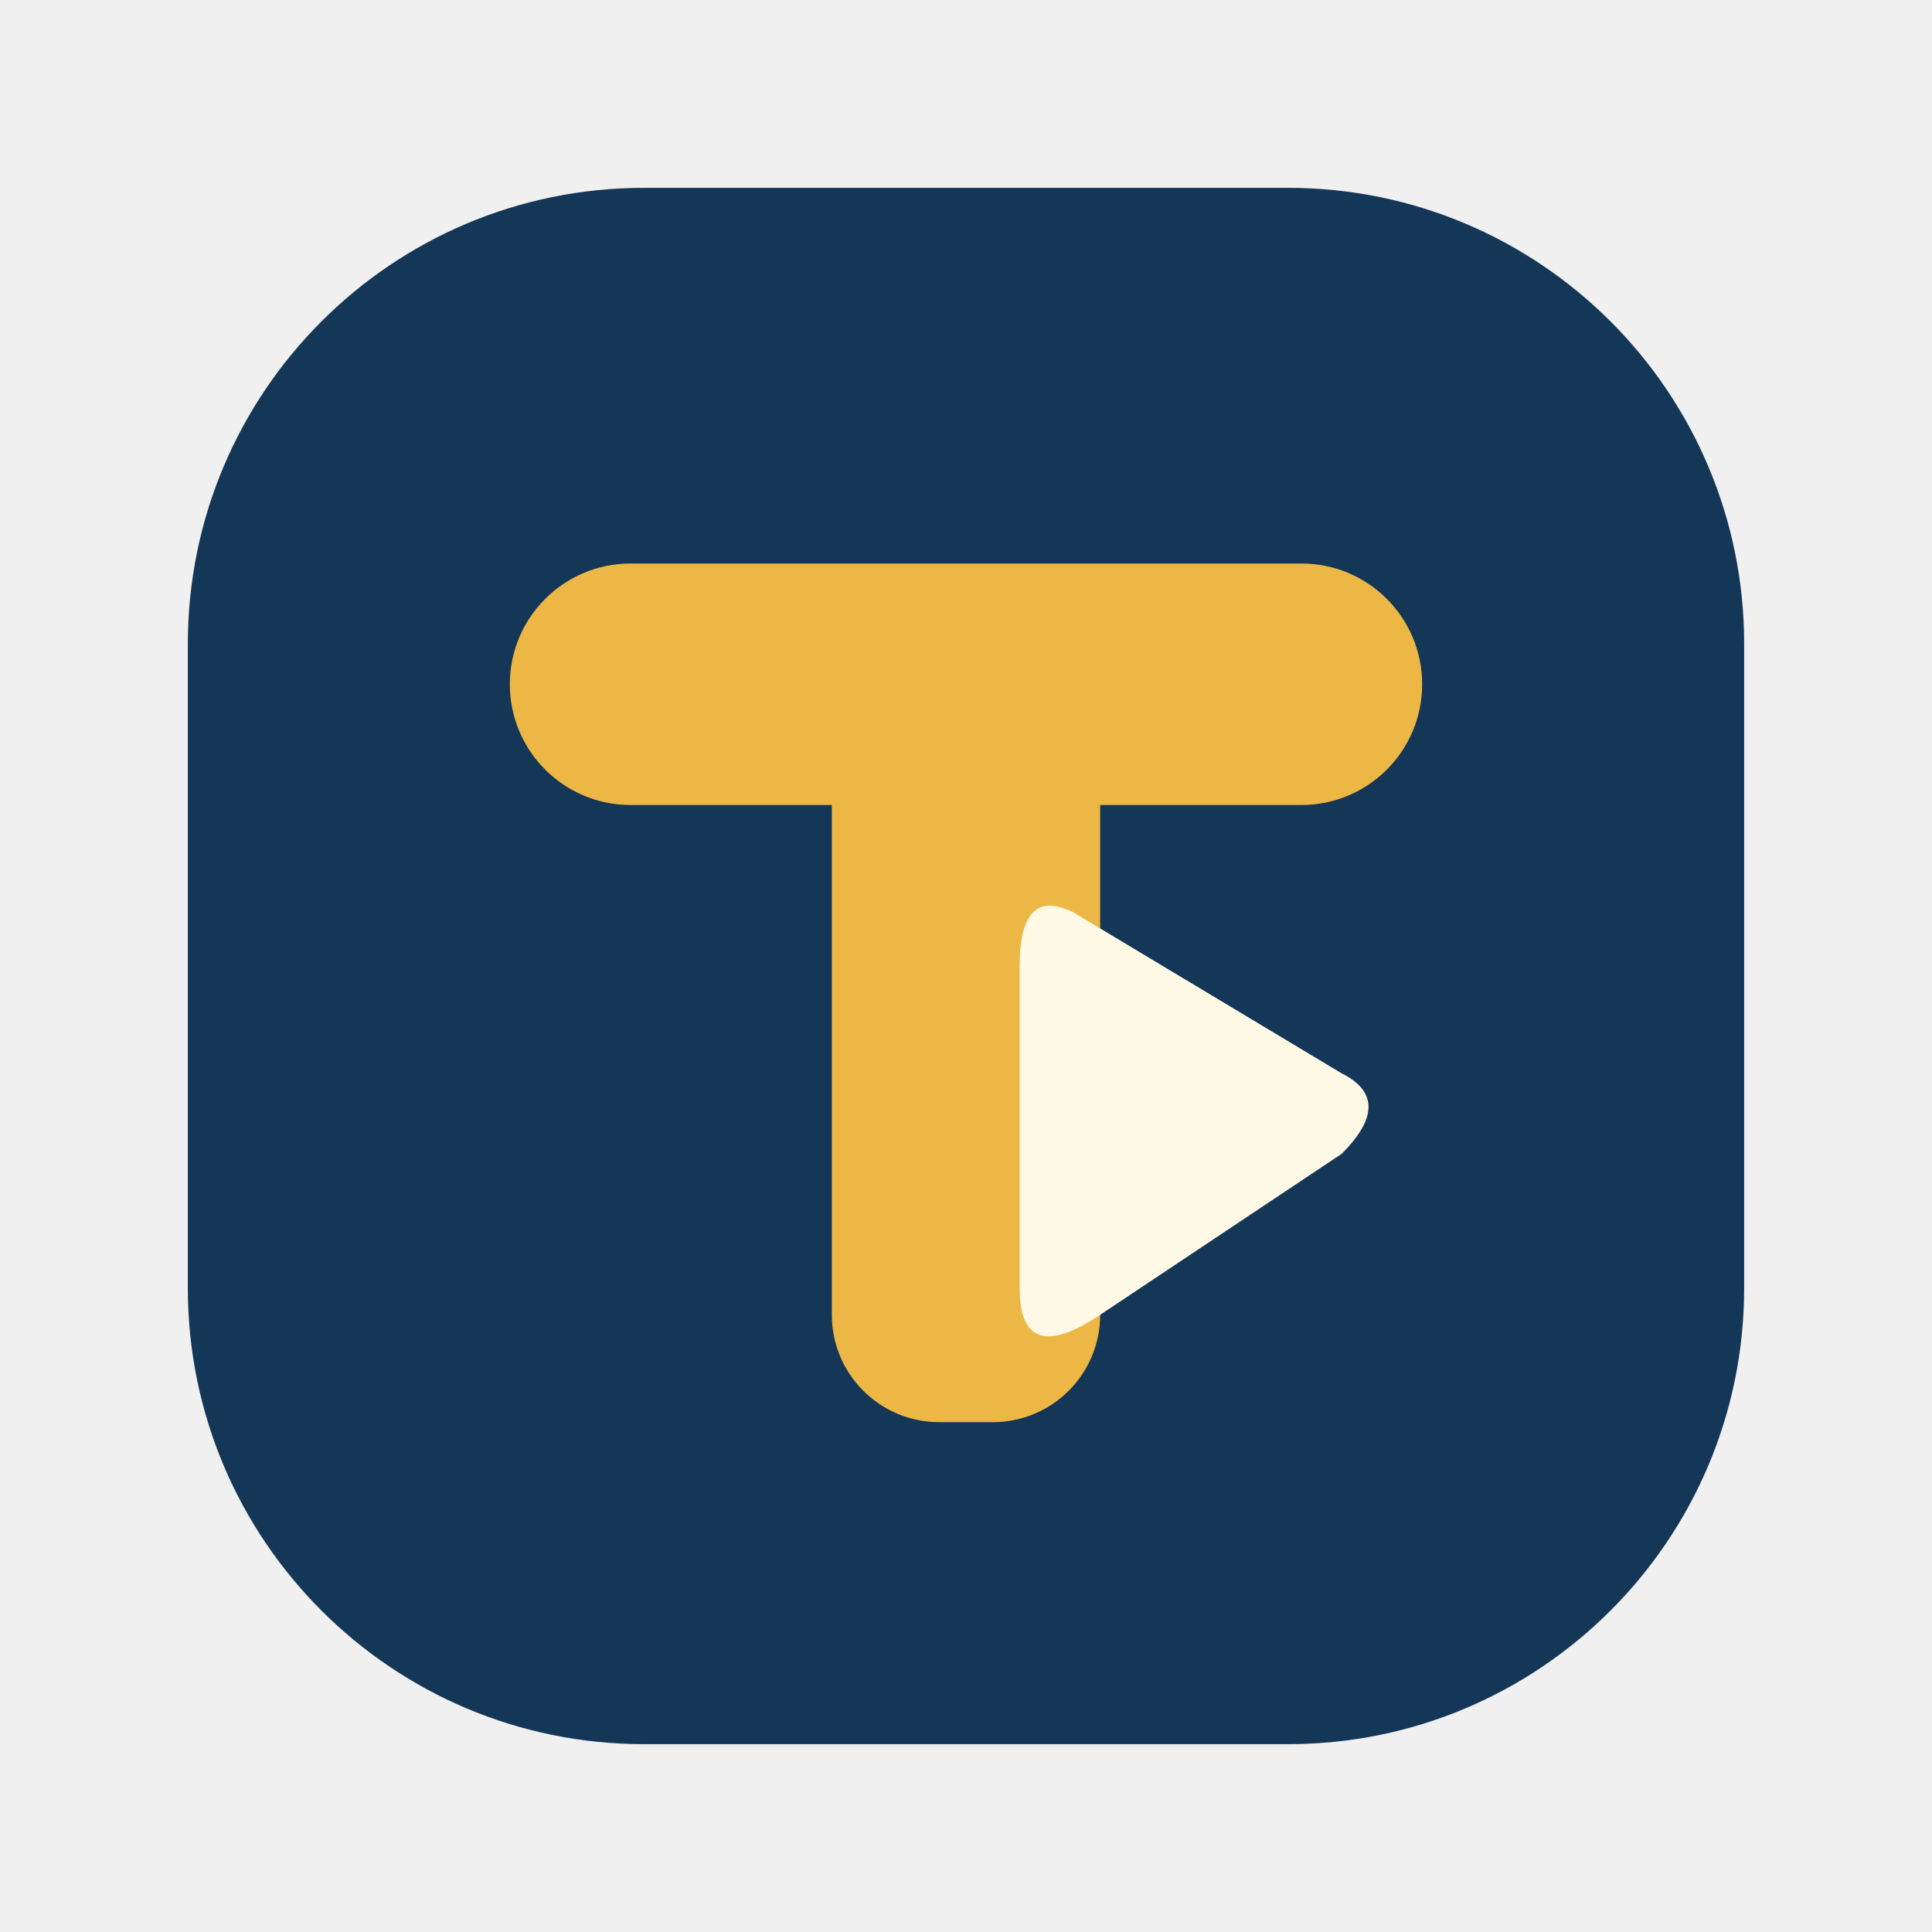
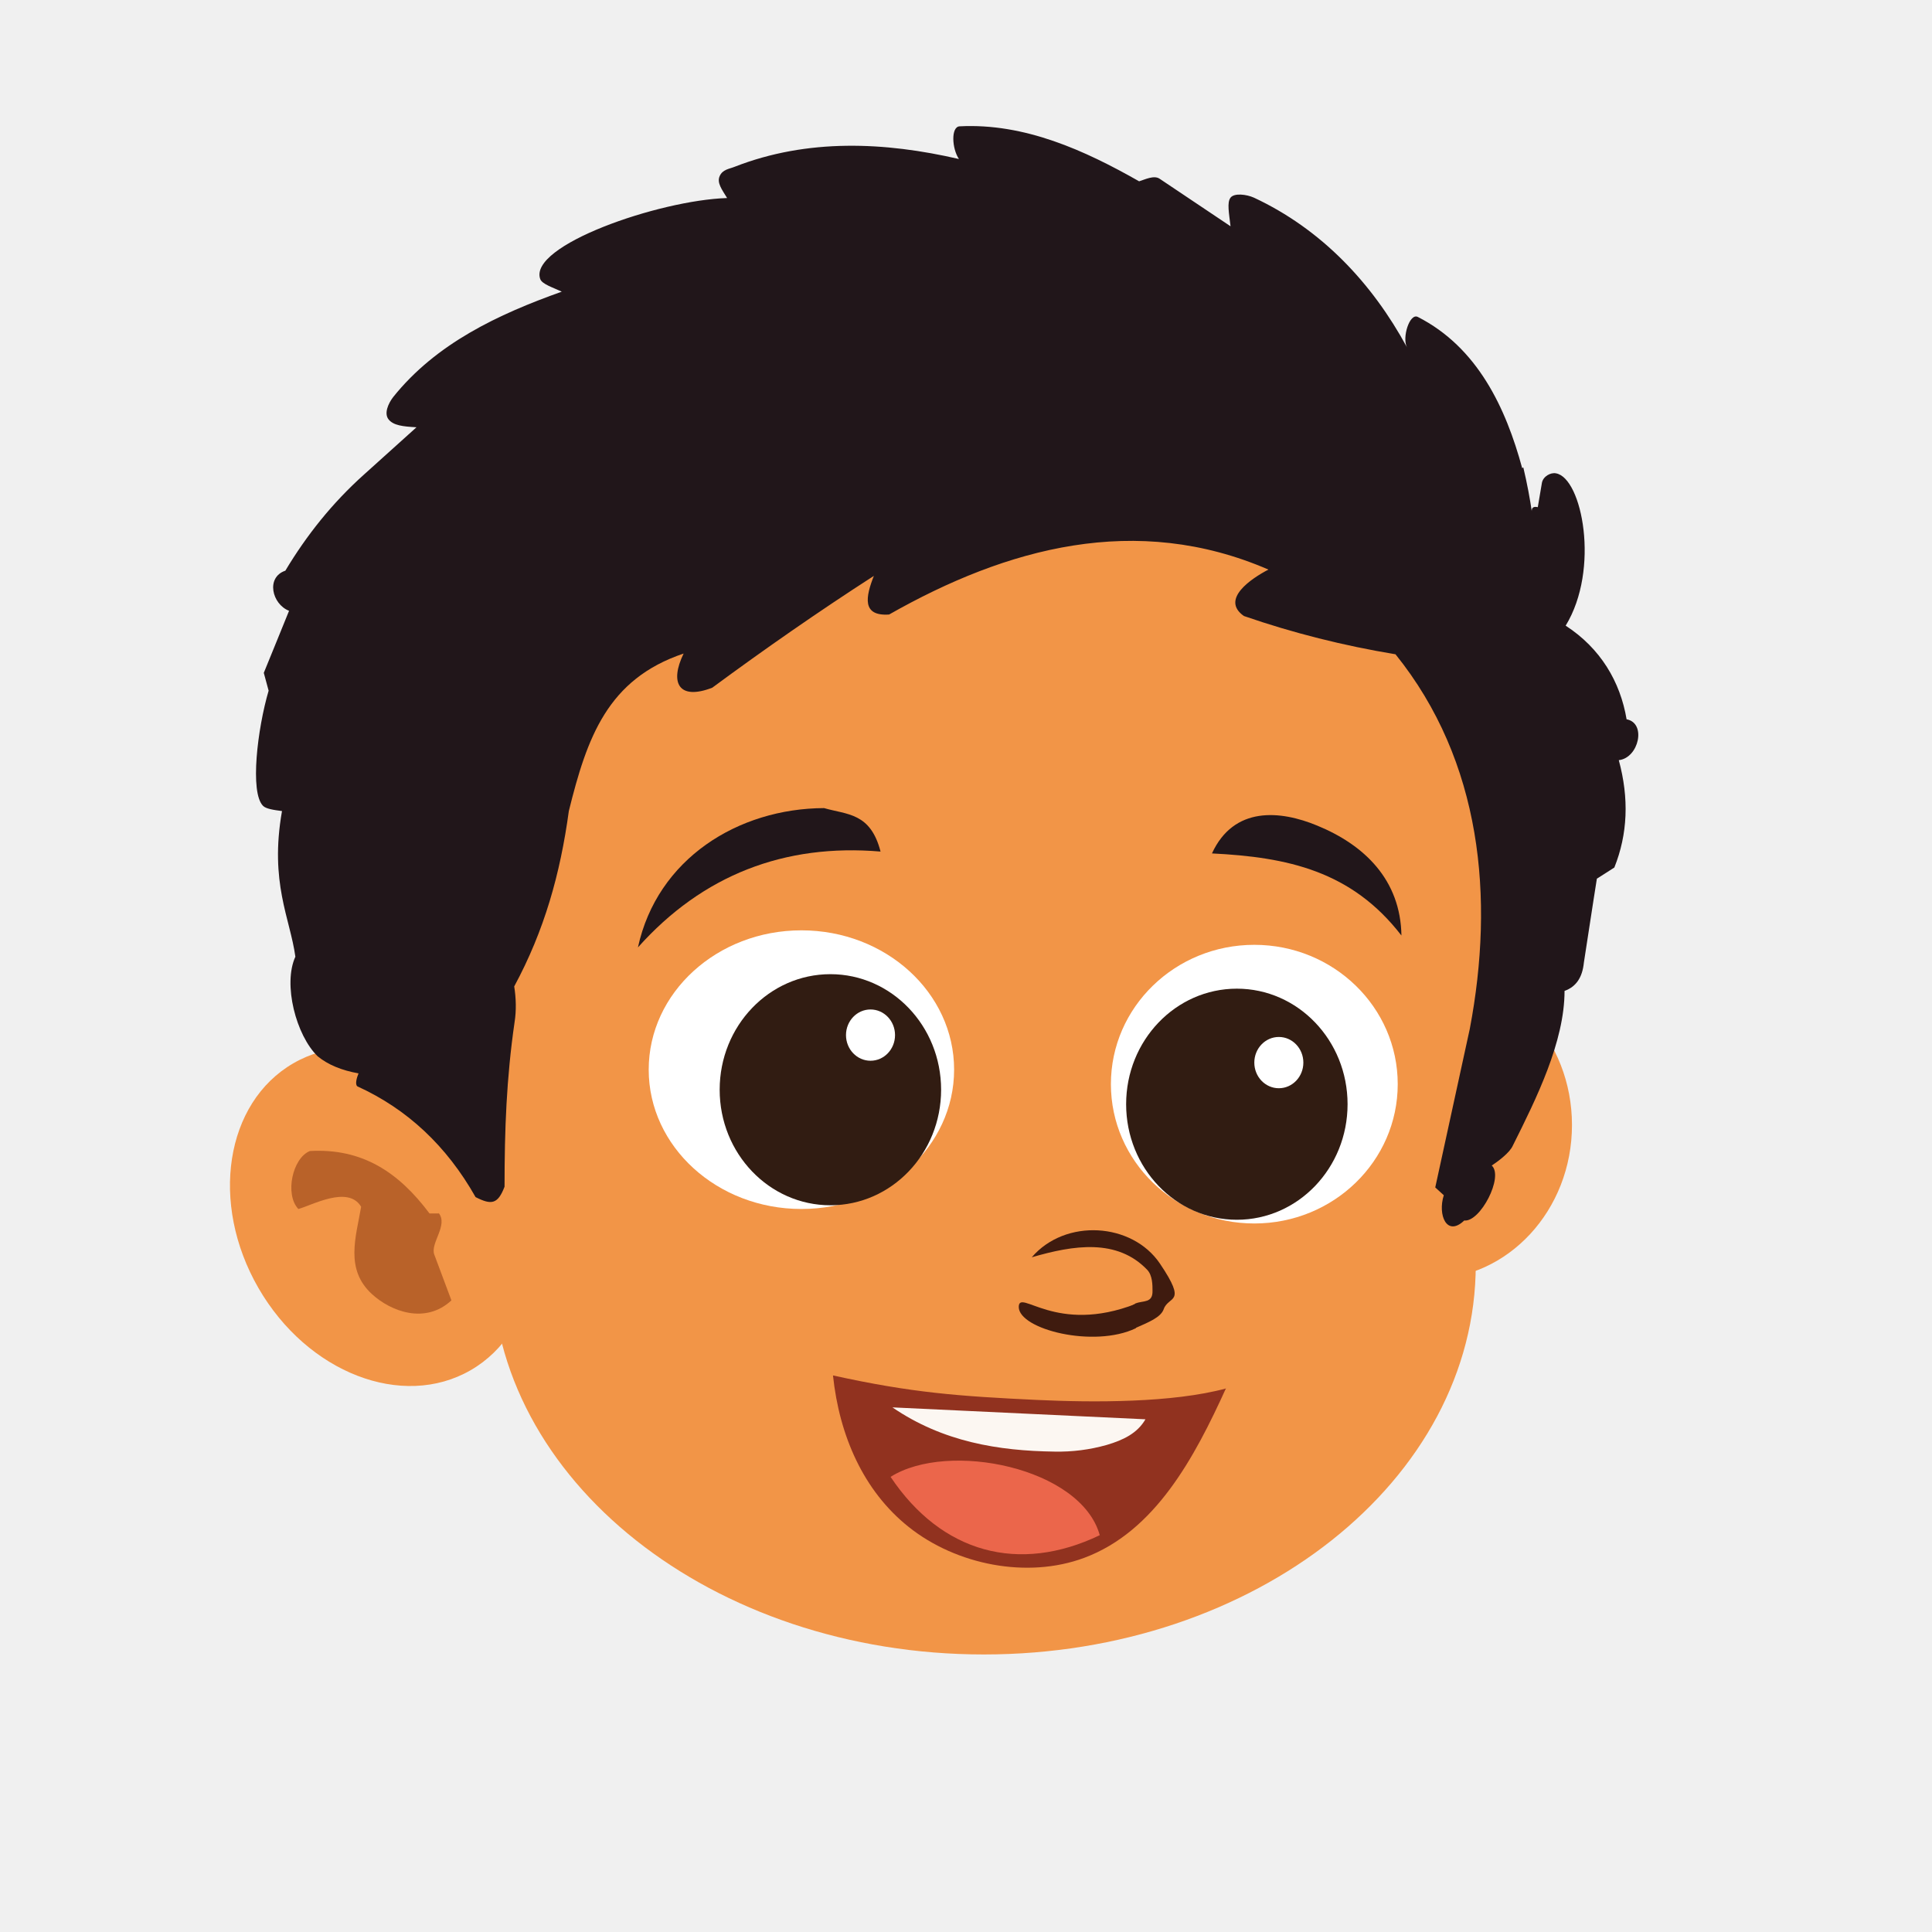
- <svg xmlns="http://www.w3.org/2000/svg" viewBox="0 0 72 72">
-   <g transform="translate(4 -1)">
-     <rect x="3" y="8" width="58" height="58" rx="17" fill="#143657" />
-     <rect x="15" y="22" width="34" height="9" rx="4.5" fill="#edb746" />
-     <rect x="27" y="25" width="10" height="29" rx="4" fill="#edb746" />
-     <path d="M36 35 Q34 34 34 37 V49 Q34 52 37 50 L46 44 Q48 42 46 41Z" fill="#fff9e6" />
+ <svg xmlns="http://www.w3.org/2000/svg" id="Layer_1" version="1.1" viewBox="2100 80 520 520">
+   <defs>
+     <style>
+       .st0 {
+         fill: #21161a;
+       }
+ 
+       .st1 {
+         fill: #f29547;
+       }
+ 
+       .st2 {
+         fill: #b96229;
+       }
+ 
+       .st3 {
+         fill: #fcf7f2;
+       }
+ 
+       .st4 {
+         fill: #be1e2d;
+       }
+ 
+       .st5 {
+         fill: #3f1b0f;
+       }
+ 
+       .st6 {
+         fill: #fff;
+       }
+ 
+       .st7 {
+         fill: #311c12;
+       }
+ 
+       .st8 {
+         fill: #2e3192;
+       }
+ 
+       .st9 {
+         fill: #eb664b;
+       }
+ 
+       .st10 {
+         fill: #91321f;
+       }
+     </style>
+   </defs>
+   <g>
+     <ellipse class="st1" cx="2357.9" cy="322.2" rx="151.9" ry="131.1" />
+     <ellipse class="st1" cx="2364.8" cy="420.4" rx="132.4" ry="104.9" />
+     <ellipse class="st1" cx="2202.8" cy="407.5" rx="38.4" ry="47.7" transform="translate(91.3918 1155.98) rotate(-30)" />
+     <ellipse class="st1" cx="2484.7" cy="382.8" rx="38.4" ry="41.5" />
+     <path class="st0" d="M2510,205.8c1,4.2,1.8,8.4,2.4,12.6-.4-1.6.1-2.2,1.5-1.9l1.1-6.5c.3-1.8,2.4-2.9,3.8-2.6,7,1.2,11.9,25.8,2.6,41,9.4,6.1,14.7,15.1,16.4,25.2,5.4,1,3.3,10.4-2.1,11,2.8,10.3,2.4,19.9-1.2,28.9-3.1,2-4.7,3-4.7,3,0,0-1.2,7.5-3.5,22.6-.4,4-2.1,6.5-5.2,7.6,0,13.7-7.6,29-13.9,41.6-.5,1.1-1.4,2-2.4,2.9s-2.1,1.7-3.3,2.5c3.3,3-3.1,15.3-7.4,14.8-4.7,4.5-7.2-1.5-5.5-6.8l-2.3-2.1,9.3-42.7c6.7-35.3,3.2-72-20-100.8-13.9-2.3-27.5-5.7-40.8-10.3-6.4-4.5,2-10.1,6.6-12.5-35.6-15.4-70.4-5.9-102.1,12.1-7.4.5-6.3-4.8-4.1-10.4-14.9,9.6-29.4,19.7-43.5,30.1-9.1,3.5-11.5-1.4-7.7-9.2-20.5,6.9-26,22.6-30.9,42.4-2.3,16.9-6.6,32.2-14.7,47.2.5,3.1.6,6.5.1,9.6-2.2,15.2-2.7,29-2.7,44.3-1.8,4.7-3.5,5-7.8,2.8-7.8-13.8-18.4-23.7-31.8-29.8-.7-.5-.2-2.3.3-3.5-4.5-.8-8.2-2.3-11-4.6-5.8-5.6-9.4-19.4-6-26.8-1.4-10.3-7-19.9-3.6-39.2-2.3-.3-4.3-.6-5.1-1.4-3.6-3.6-1.5-20.8,1.5-31l-1.3-4.8c2.3-5.7,4.6-11.2,6.8-16.7-4.6-1.8-6.3-9-1-10.8,5.7-9.5,12.6-18.2,21.2-25.9l14.1-12.7c-3.7-.2-6.2-.5-7.5-2.1s-.1-4.3,1.2-6c11.6-14.5,28.3-22.3,45.4-28.4-2.3-1.1-5.3-2-5.8-3.4-3.2-9,31.8-21.2,50.3-21.8-1.4-2.3-2.8-4.1-2-5.9s2.5-1.9,4-2.5c19.7-7.7,40.5-6.7,60.4-2.1-1.9-2.8-2.2-8.7.2-8.8,17.5-.9,33.7,6.5,48.3,14.8,1.6-.5,4-1.7,5.5-.7l19.1,12.8c-.4-3.5-1-6.4,0-7.7s4.3-.9,6.3,0c18.2,8.5,31.8,23,41.2,40.3-1.4-2.6.7-9.3,2.9-8.2,16.1,8.2,23.7,24.5,28.1,40.7Z" />
+     <g>
+       <ellipse class="st6" cx="2315.7" cy="367.9" rx="41.1" ry="37.5" />
+       <ellipse class="st7" cx="2323.5" cy="373.3" rx="29.8" ry="31.1" />
+       <ellipse class="st6" cx="2334.3" cy="358.6" rx="6.6" ry="6.9" />
+     </g>
+     <g>
+       <ellipse class="st6" cx="2437.6" cy="371.8" rx="38.6" ry="37.5" />
+       <ellipse class="st7" cx="2432.9" cy="377.2" rx="29.8" ry="31.1" />
+       <ellipse class="st6" cx="2444.2" cy="366" rx="6.6" ry="6.9" />
+     </g>
+     <path class="st0" d="M2337,309.2c-25.8-2.2-47.9,6.3-65.3,25.8,5.2-23.9,27-37.4,50.1-37.5,6.2,1.8,12.5,1.2,15.2,11.7Z" />
+     <path class="st0" d="M2477.2,331.8c-13.4-17.4-30.7-21.1-51-22.1,5.9-12.8,18.4-11.6,28.3-7.5,12.7,5.2,22.5,14.6,22.7,29.7Z" />
+     <path class="st5" d="M2405.7,437.5c-7.4-.5-5.6-3.5,0-6.7,2-.8,4.6,0,4.5-3.4,0-1.5,0-4.1-1.4-5.6-8.1-8.5-19.8-6.7-31.1-3.4,9-10.5,27-9.4,34.5,1.7s2.3,8.5,1,12.3c-.8,2.2-4.1,3.5-7.5,5Z" />
+     <path class="st2" d="M2218,406.4c2.8,3.3-2.3,8.2-1.1,11.3l4.6,12.3c-7,6.5-16.3,3-21.4-1.7-7.3-6.7-4.3-15.3-2.9-23.5-3.5-5.9-13.4-.3-16.9.6-3.7-3.9-1.6-13.7,3.1-15.6,14.1-.8,23.9,5.7,32.2,16.8h2.5Z" />
+     <path class="st5" d="M2405.7,430.8c-1,1.8-1.4,4.7,0,6.7-11.3,5.4-31.4.3-31.5-5.7,0-5.2,9.9,7.6,31.6-.9Z" />
+     <g>
+       <path class="st10" d="M2430,453.6c-8.5,18.7-19.1,38.6-38.2,45.7-15.3,5.7-34.4,1.9-47.2-8.3-12.2-9.7-18.7-24.6-20.4-40.8,21.3,4.7,34,5.6,55,6.6,15.1.7,36.4.8,50.8-3.1Z" />
+       <path class="st9" d="M2396,493.2c-21.7,10.4-42.5,4.9-56.3-15.7,15.5-9.8,51.3-2.5,56.3,15.7Z" />
+       <path class="st3" d="M2408.3,462c-2.2,3.8-6,5.6-10.4,6.9-4.6,1.3-9.3,1.9-14.1,1.8-15-.2-30-2.6-43.6-11.9l68,3.2Z" />
+     </g>
+   </g>
+   <g>
+     <path class="st4" d="M211.1,261.8h-99.7v-92.4h292.8v92.4h-99.7v267h-93.3v-267Z" />
+     <path class="st4" d="M425.2,169.5h92.6v359.4h-92.6V169.5Z" />
+     <path class="st4" d="M547.5,356.7c0-117.5,72.9-196.3,181.6-196.3s145.8,47.2,156.6,117l-86.9,21.1c-7.1-29.1-36.1-49.2-70.1-49.2-52.2,0-87.9,41.7-87.9,103.4s40,99.9,99.7,99.9,82.2-27.1,85.4-64.7h-137.3v-66.3h227.3v207.3h-73.6l-3.6-58.7h-.4c-24.7,41.2-72.6,67.8-125.5,67.8-99,0-165.5-73.3-165.5-181.2Z" />
+     <path class="st4" d="M940.3,356.7c0-117.5,72.9-196.3,181.6-196.3s145.8,47.2,156.6,117l-86.9,21.1c-7.1-29.1-36.1-49.2-70.1-49.2-52.2,0-87.9,41.7-87.9,103.4s40,99.9,99.7,99.9,82.2-27.1,85.4-64.7h-137.3v-66.3h227.3v207.3h-73.6l-3.6-58.7h-.4c-24.7,41.2-72.6,67.8-125.5,67.8-99,0-165.5-73.3-165.5-181.2Z" />
+     <path class="st4" d="M1409.3,406.4l-124.4-236.9h98.3l72.9,151.6h.4l69.3-151.6h99.4l-122.6,236.9v122.5h-93.3v-122.5Z" />
+     <path class="st4" d="M1639.5,326.6c39.7,14.1,69.3-14.6,73.3-70.3-40.4,25.1-77.6-2.5-77.6-46.7s18.9-55.7,43.3-55.7,50.4,33.6,50.4,83.8c.7,80.8-38.6,126.5-92.9,108.4l3.6-19.6Z" />
+     <path class="st4" d="M1741.3,476.7l32.2-77.8c29.7,33.1,85.1,57.2,134,57.2s59-12,59-30.6-16.4-25.1-55.4-31.1l-47.2-7.5c-80.8-12-115.5-43.7-115.5-107.4s62.2-121,153.3-121,104.7,18.1,136.2,46.7l-26.1,75.3c-27.9-26.1-70.1-42.7-109.4-42.2-36.5.5-63.3,12.5-63.6,31.6,0,13.6,14.3,22.1,47.2,26.6l47.5,7c86.5,12.5,123.7,45.7,123.7,110.9.4,74.3-60.4,125-154.4,125s-127.3-25.6-161.6-62.7Z" />
+   </g>
+   <g>
+     <path class="st8" d="M2662.2,162h89.5v185.3h.4l75.5-74h110.6l-98.5,94.8,100.4,154.8h-102.3l-60.8-98.7-25.3,24.2v74.5h-89.5V162Z" />
+     <path class="st8" d="M3071,398.1c0-80.3,45.3-133,114.8-133s90.2,28.5,105.3,72.1h.4v-175.1h89.5v360.9h-77l-11.7-64.3h-.4c-15.5,44-57.4,72.1-106.1,72.1-69.5,0-114.8-52.2-114.8-132.6ZM3294.5,398.1c0-34.3-26.4-57.1-67.2-57.1s-67.2,22.7-67.2,57.1,26.4,56.6,67.2,56.6,67.2-22.3,67.2-56.6Z" />
+     <path class="st8" d="M3401.3,491l22.4-58.1c25.2,20.8,72.1,36.3,114.3,36.3s58.4-7.7,58.4-19.4-13.3-15.5-38.9-17.9l-46.2-4.8c-62.7-5.8-94.8-26.1-94.8-71.6s53-90.5,126.2-90.5,78.2,11.1,111.1,32.9l-20.2,52.7c-23.1-16-58.4-28.1-91.9-28.1s-53,6.3-53,18.9,11.2,13.5,33.5,16l46.2,5.3c68.1,6.8,102.4,28.1,102.4,77.9s-54.4,90-127.3,90-110.7-16-142.1-39.7Z" />
+     <path class="st8" d="M2952.3,249.4c0-29,20.8-49,49.5-49s49.5,20,49.5,49-20.8,49.4-49.5,49.4-49.5-20.4-49.5-49.4Z" />
+     <rect class="st8" x="2958.3" y="334.8" width="94.8" height="188" />
  </g>
</svg>
